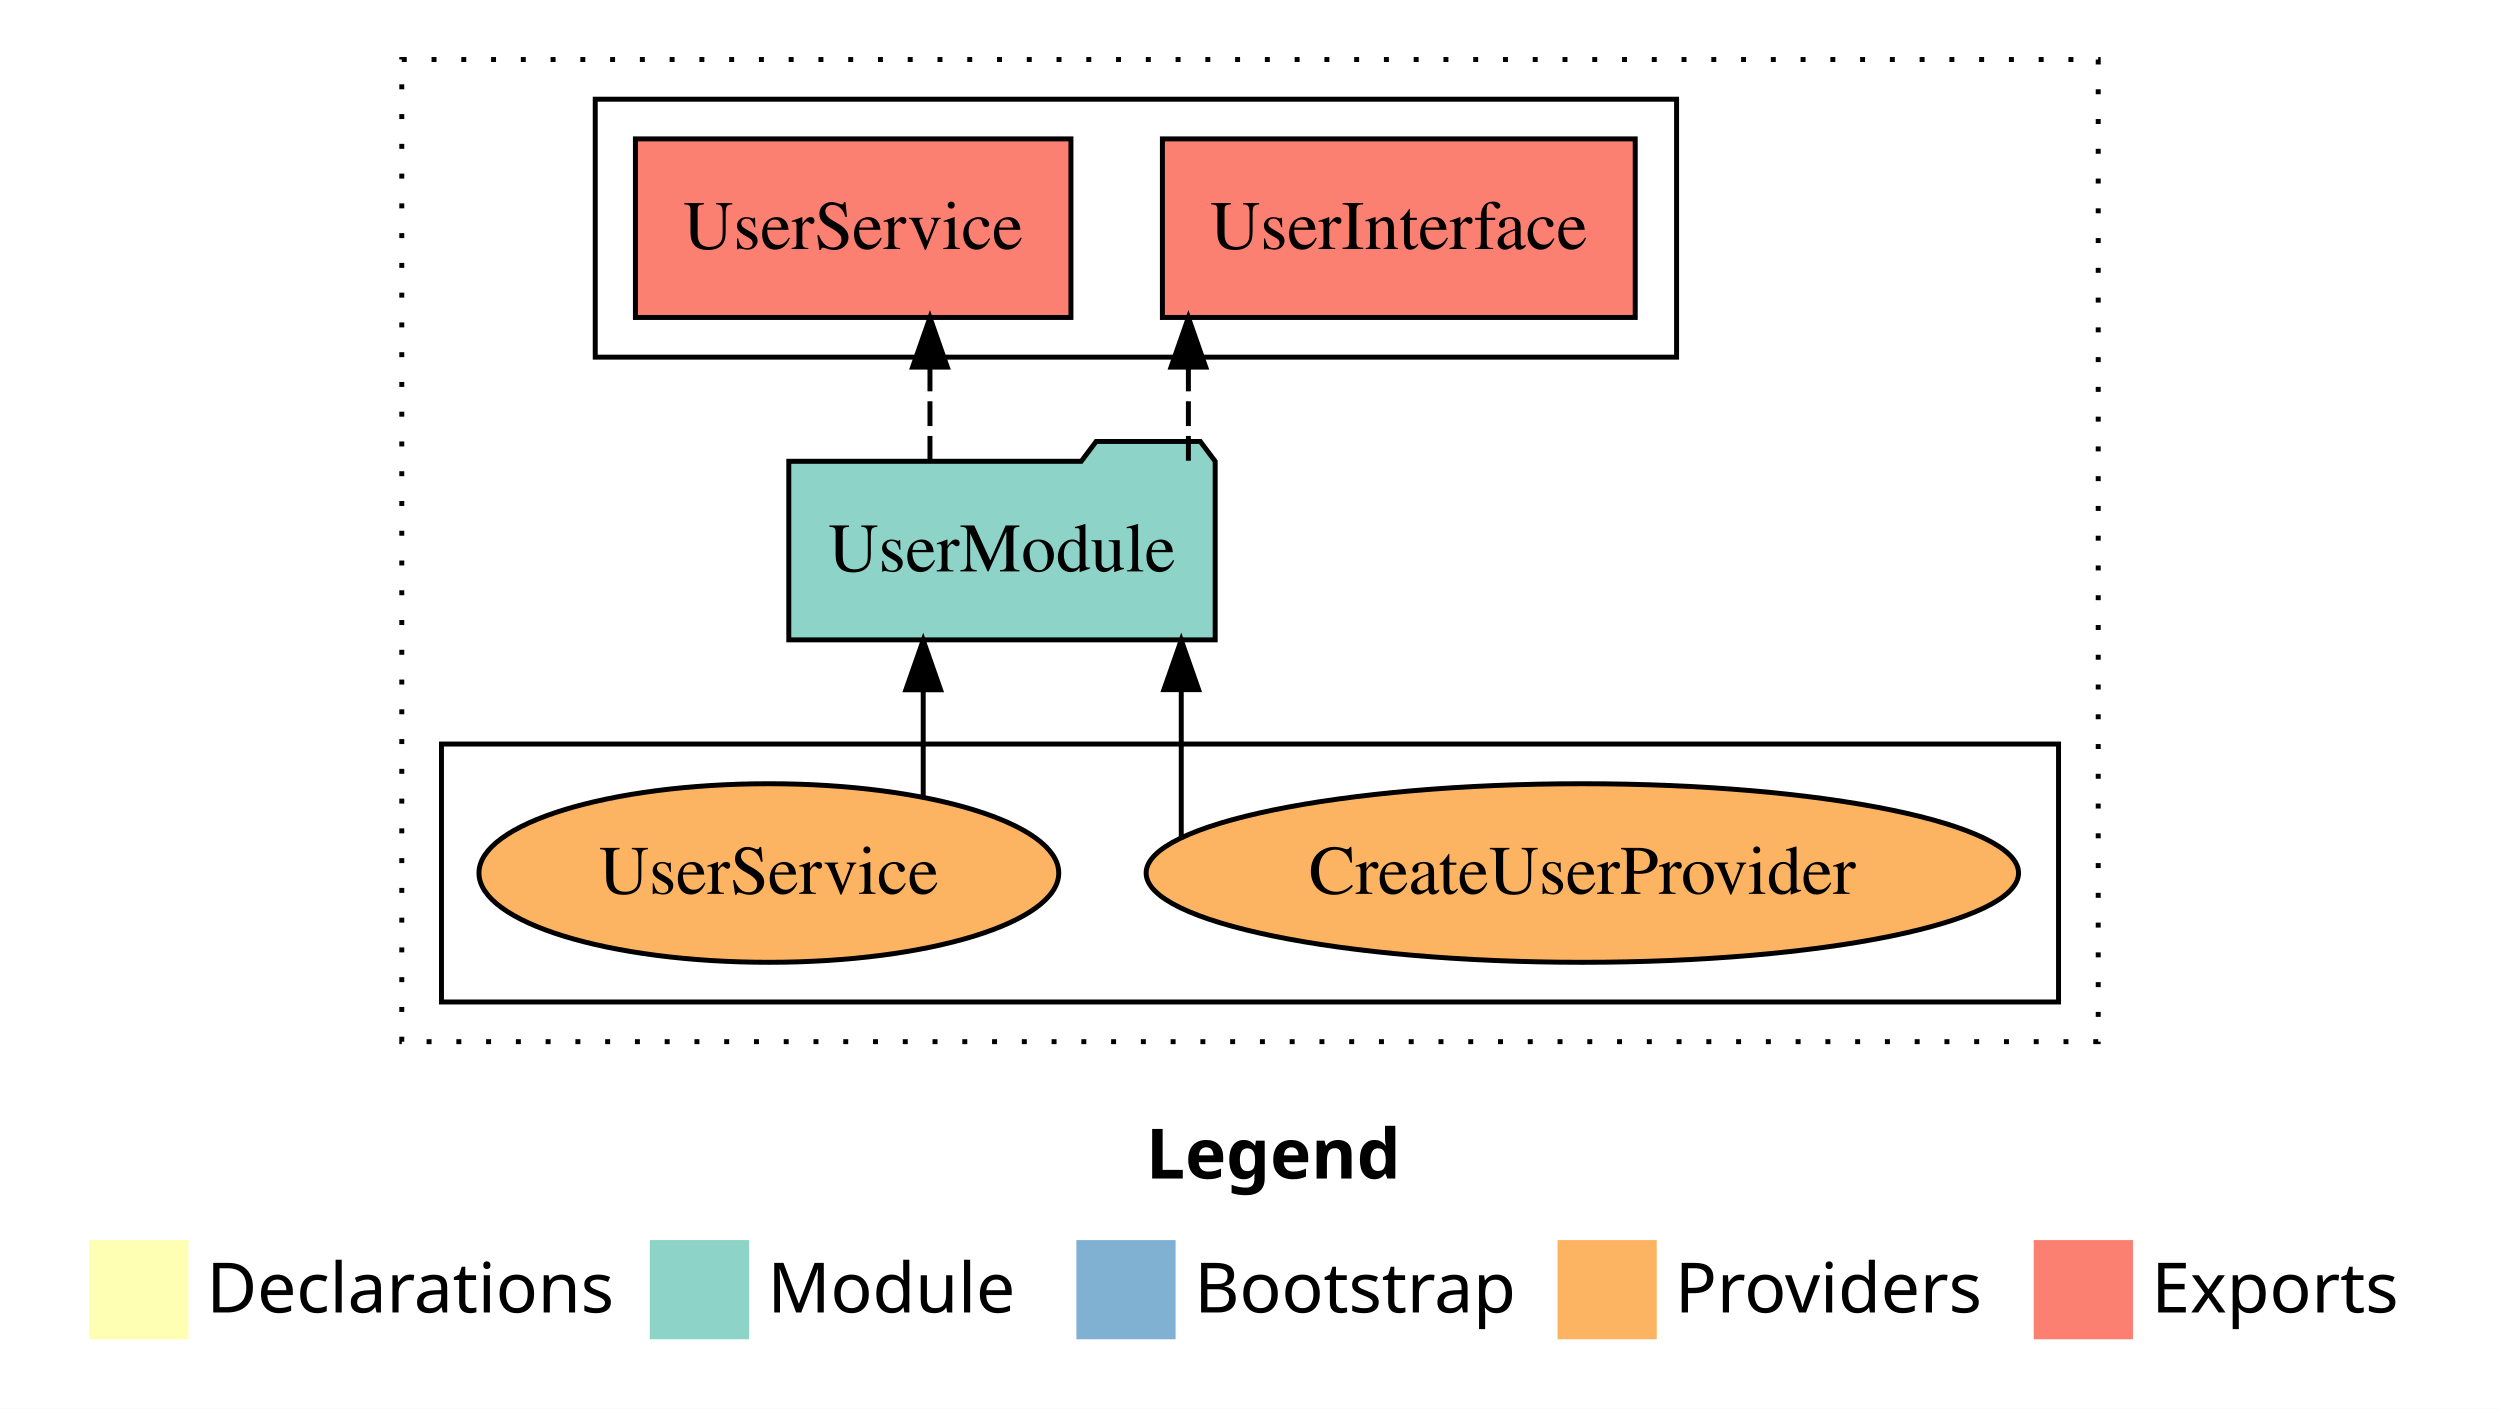
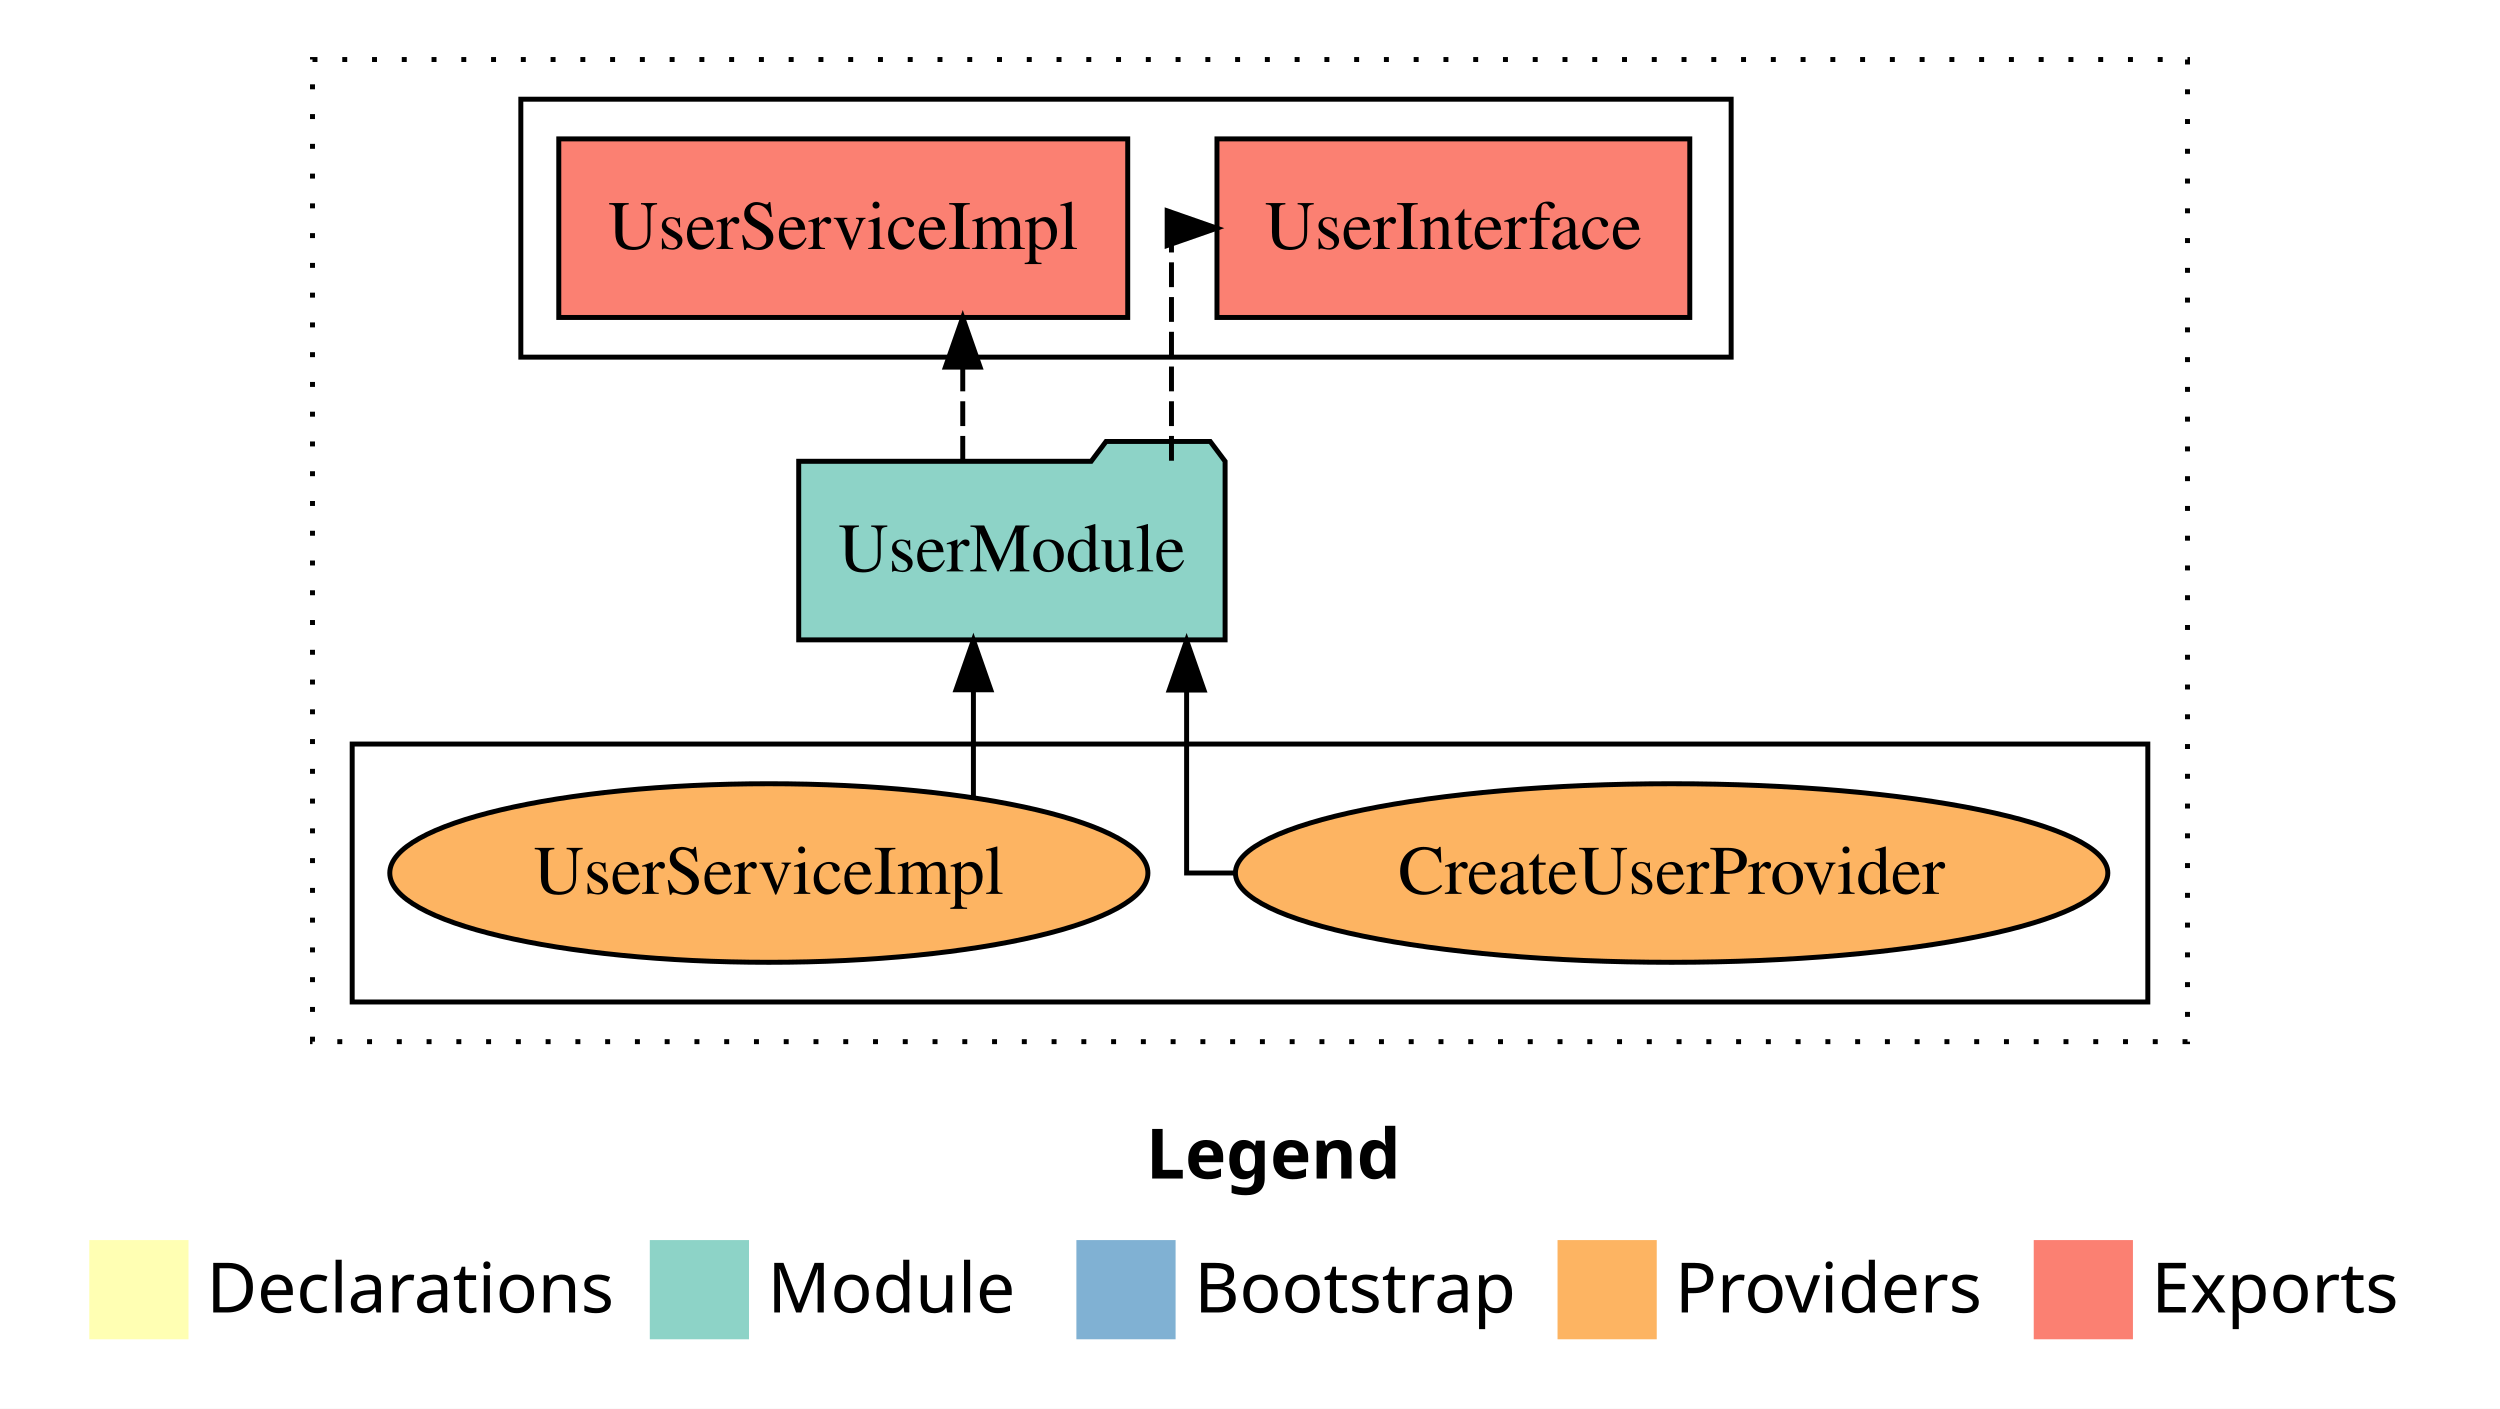
<svg xmlns="http://www.w3.org/2000/svg" width="504pt" height="284pt" viewBox="0.00 0.00 504.00 284.00">
  <g id="graph0" class="graph" transform="scale(1 1) rotate(0) translate(4 280)">
    <polygon fill="white" stroke="transparent" points="-4,4 -4,-280 500,-280 500,4 -4,4" />
    <text text-anchor="start" x="227.01" y="-42.4" font-family="Times-12" font-weight="bold" font-size="14.00">Legend</text>
    <polygon fill="#ffffb3" stroke="transparent" points="14,-10 14,-30 34,-30 34,-10 14,-10" />
    <text text-anchor="start" x="37.63" y="-15.4" font-family="Times-12" font-size="14.00">  Declarations</text>
    <polygon fill="#8dd3c7" stroke="transparent" points="127,-10 127,-30 147,-30 147,-10 127,-10" />
    <text text-anchor="start" x="150.73" y="-15.4" font-family="Times-12" font-size="14.00">  Module</text>
    <polygon fill="#80b1d3" stroke="transparent" points="213,-10 213,-30 233,-30 233,-10 213,-10" />
    <text text-anchor="start" x="236.78" y="-15.4" font-family="Times-12" font-size="14.00">  Bootstrap</text>
    <polygon fill="#fdb462" stroke="transparent" points="310,-10 310,-30 330,-30 330,-10 310,-10" />
    <text text-anchor="start" x="333.67" y="-15.4" font-family="Times-12" font-size="14.00">  Providers</text>
    <polygon fill="#fb8072" stroke="transparent" points="406,-10 406,-30 426,-30 426,-10 406,-10" />
    <text text-anchor="start" x="429.73" y="-15.4" font-family="Times-12" font-size="14.00">  Exports</text>
    <g id="clust1" class="cluster">
-       <polygon fill="none" stroke="black" stroke-dasharray="1,5" points="77,-70 77,-268 419,-268 419,-70 77,-70" />
+       <polygon fill="none" stroke="black" stroke-dasharray="1,5" points="59,-70 59,-268 437,-268 437,-70 59,-70" />
+     </g>
+     <g id="clust6" class="cluster">
+       <polygon fill="none" stroke="black" points="67,-78 67,-130 429,-130 429,-78 67,-78" />
    </g>
    <g id="clust4" class="cluster">
-       <polygon fill="none" stroke="black" points="116,-208 116,-260 334,-260 334,-208 116,-208" />
-     </g>
-     <g id="clust6" class="cluster">
-       <polygon fill="none" stroke="black" points="85,-78 85,-130 411,-130 411,-78 85,-78" />
+       <polygon fill="none" stroke="black" points="101,-208 101,-260 345,-260 345,-208 101,-208" />
    </g>
    <g id="node1" class="node">
-       <polygon fill="#fb8072" stroke="black" points="325.66,-252 230.34,-252 230.34,-216 325.66,-216 325.66,-252" />
-       <text text-anchor="middle" x="278" y="-229.8" font-family="Times,serif" font-size="14.00">UserInterface </text>
+       <polygon fill="#fb8072" stroke="black" points="336.66,-252 241.34,-252 241.34,-216 336.66,-216 336.66,-252" />
+       <text text-anchor="middle" x="289" y="-229.8" font-family="Times,serif" font-size="14.00">UserInterface </text>
    </g>
    <g id="node2" class="node">
-       <polygon fill="#fb8072" stroke="black" points="211.9,-252 124.1,-252 124.1,-216 211.9,-216 211.9,-252" />
-       <text text-anchor="middle" x="168" y="-229.8" font-family="Times,serif" font-size="14.00">UserService </text>
+       <polygon fill="#fb8072" stroke="black" points="223.35,-252 108.65,-252 108.65,-216 223.35,-216 223.35,-252" />
+       <text text-anchor="middle" x="166" y="-229.8" font-family="Times,serif" font-size="14.00">UserServiceImpl </text>
    </g>
    <g id="node3" class="node">
-       <polygon fill="#8dd3c7" stroke="black" points="240.98,-187 237.98,-191 216.98,-191 213.98,-187 155.02,-187 155.02,-151 240.98,-151 240.98,-187" />
-       <text text-anchor="middle" x="198" y="-164.8" font-family="Times,serif" font-size="14.00">UserModule</text>
+       <polygon fill="#8dd3c7" stroke="black" points="242.98,-187 239.98,-191 218.98,-191 215.98,-187 157.02,-187 157.02,-151 242.98,-151 242.98,-187" />
+       <text text-anchor="middle" x="200" y="-164.8" font-family="Times,serif" font-size="14.00">UserModule</text>
    </g>
    <g id="edge1" class="edge">
-       <path fill="none" stroke="black" stroke-dasharray="5,2" d="M235.58,-187.11C235.58,-187.11 235.58,-205.99 235.58,-205.99" />
-       <polygon fill="black" stroke="black" points="232.08,-205.99 235.58,-215.99 239.08,-205.99 232.08,-205.99" />
+       <path fill="none" stroke="black" stroke-dasharray="5,2" d="M232.17,-187.11C232.17,-206.34 232.17,-234 232.17,-234 232.17,-234 233.09,-234 233.09,-234" />
+       <polygon fill="black" stroke="black" points="231.3,-237.5 241.3,-234 231.3,-230.5 231.3,-237.5" />
    </g>
    <g id="edge2" class="edge">
-       <path fill="none" stroke="black" stroke-dasharray="5,2" d="M183.48,-187.11C183.48,-187.11 183.48,-205.99 183.48,-205.99" />
-       <polygon fill="black" stroke="black" points="179.98,-205.99 183.48,-215.99 186.98,-205.99 179.98,-205.99" />
+       <path fill="none" stroke="black" stroke-dasharray="5,2" d="M190.09,-187.11C190.09,-187.11 190.09,-205.99 190.09,-205.99" />
+       <polygon fill="black" stroke="black" points="186.59,-205.99 190.09,-215.99 193.59,-205.99 186.59,-205.99" />
    </g>
    <g id="node4" class="node">
-       <ellipse fill="#fdb462" stroke="black" cx="315" cy="-104" rx="87.94" ry="18" />
-       <text text-anchor="middle" x="315" y="-99.8" font-family="Times,serif" font-size="14.00">CreateUserProvider</text>
+       <ellipse fill="#fdb462" stroke="black" cx="333" cy="-104" rx="87.94" ry="18" />
+       <text text-anchor="middle" x="333" y="-99.8" font-family="Times,serif" font-size="14.00">CreateUserProvider</text>
    </g>
    <g id="edge3" class="edge">
-       <path fill="none" stroke="black" d="M234.14,-111.2C234.14,-111.2 234.14,-140.96 234.14,-140.96" />
-       <polygon fill="black" stroke="black" points="230.64,-140.96 234.14,-150.96 237.64,-140.96 230.64,-140.96" />
+       <path fill="none" stroke="black" d="M244.96,-104C238.95,-104 235.22,-104 235.22,-104 235.22,-104 235.22,-140.89 235.22,-140.89" />
+       <polygon fill="black" stroke="black" points="231.72,-140.89 235.22,-150.89 238.72,-140.89 231.72,-140.89" />
    </g>
    <g id="node5" class="node">
-       <ellipse fill="#fdb462" stroke="black" cx="151" cy="-104" rx="58.44" ry="18" />
-       <text text-anchor="middle" x="151" y="-99.8" font-family="Times,serif" font-size="14.00">UserService</text>
+       <ellipse fill="#fdb462" stroke="black" cx="151" cy="-104" rx="76.42" ry="18" />
+       <text text-anchor="middle" x="151" y="-99.8" font-family="Times,serif" font-size="14.00">UserServiceImpl</text>
    </g>
    <g id="edge4" class="edge">
-       <path fill="none" stroke="black" d="M182.12,-119.4C182.12,-119.4 182.12,-140.94 182.12,-140.94" />
-       <polygon fill="black" stroke="black" points="178.62,-140.94 182.12,-150.94 185.62,-140.94 178.62,-140.94" />
+       <path fill="none" stroke="black" d="M192.24,-119.4C192.24,-119.4 192.24,-140.94 192.24,-140.94" />
+       <polygon fill="black" stroke="black" points="188.74,-140.94 192.24,-150.94 195.74,-140.94 188.74,-140.94" />
    </g>
  </g>
</svg>
